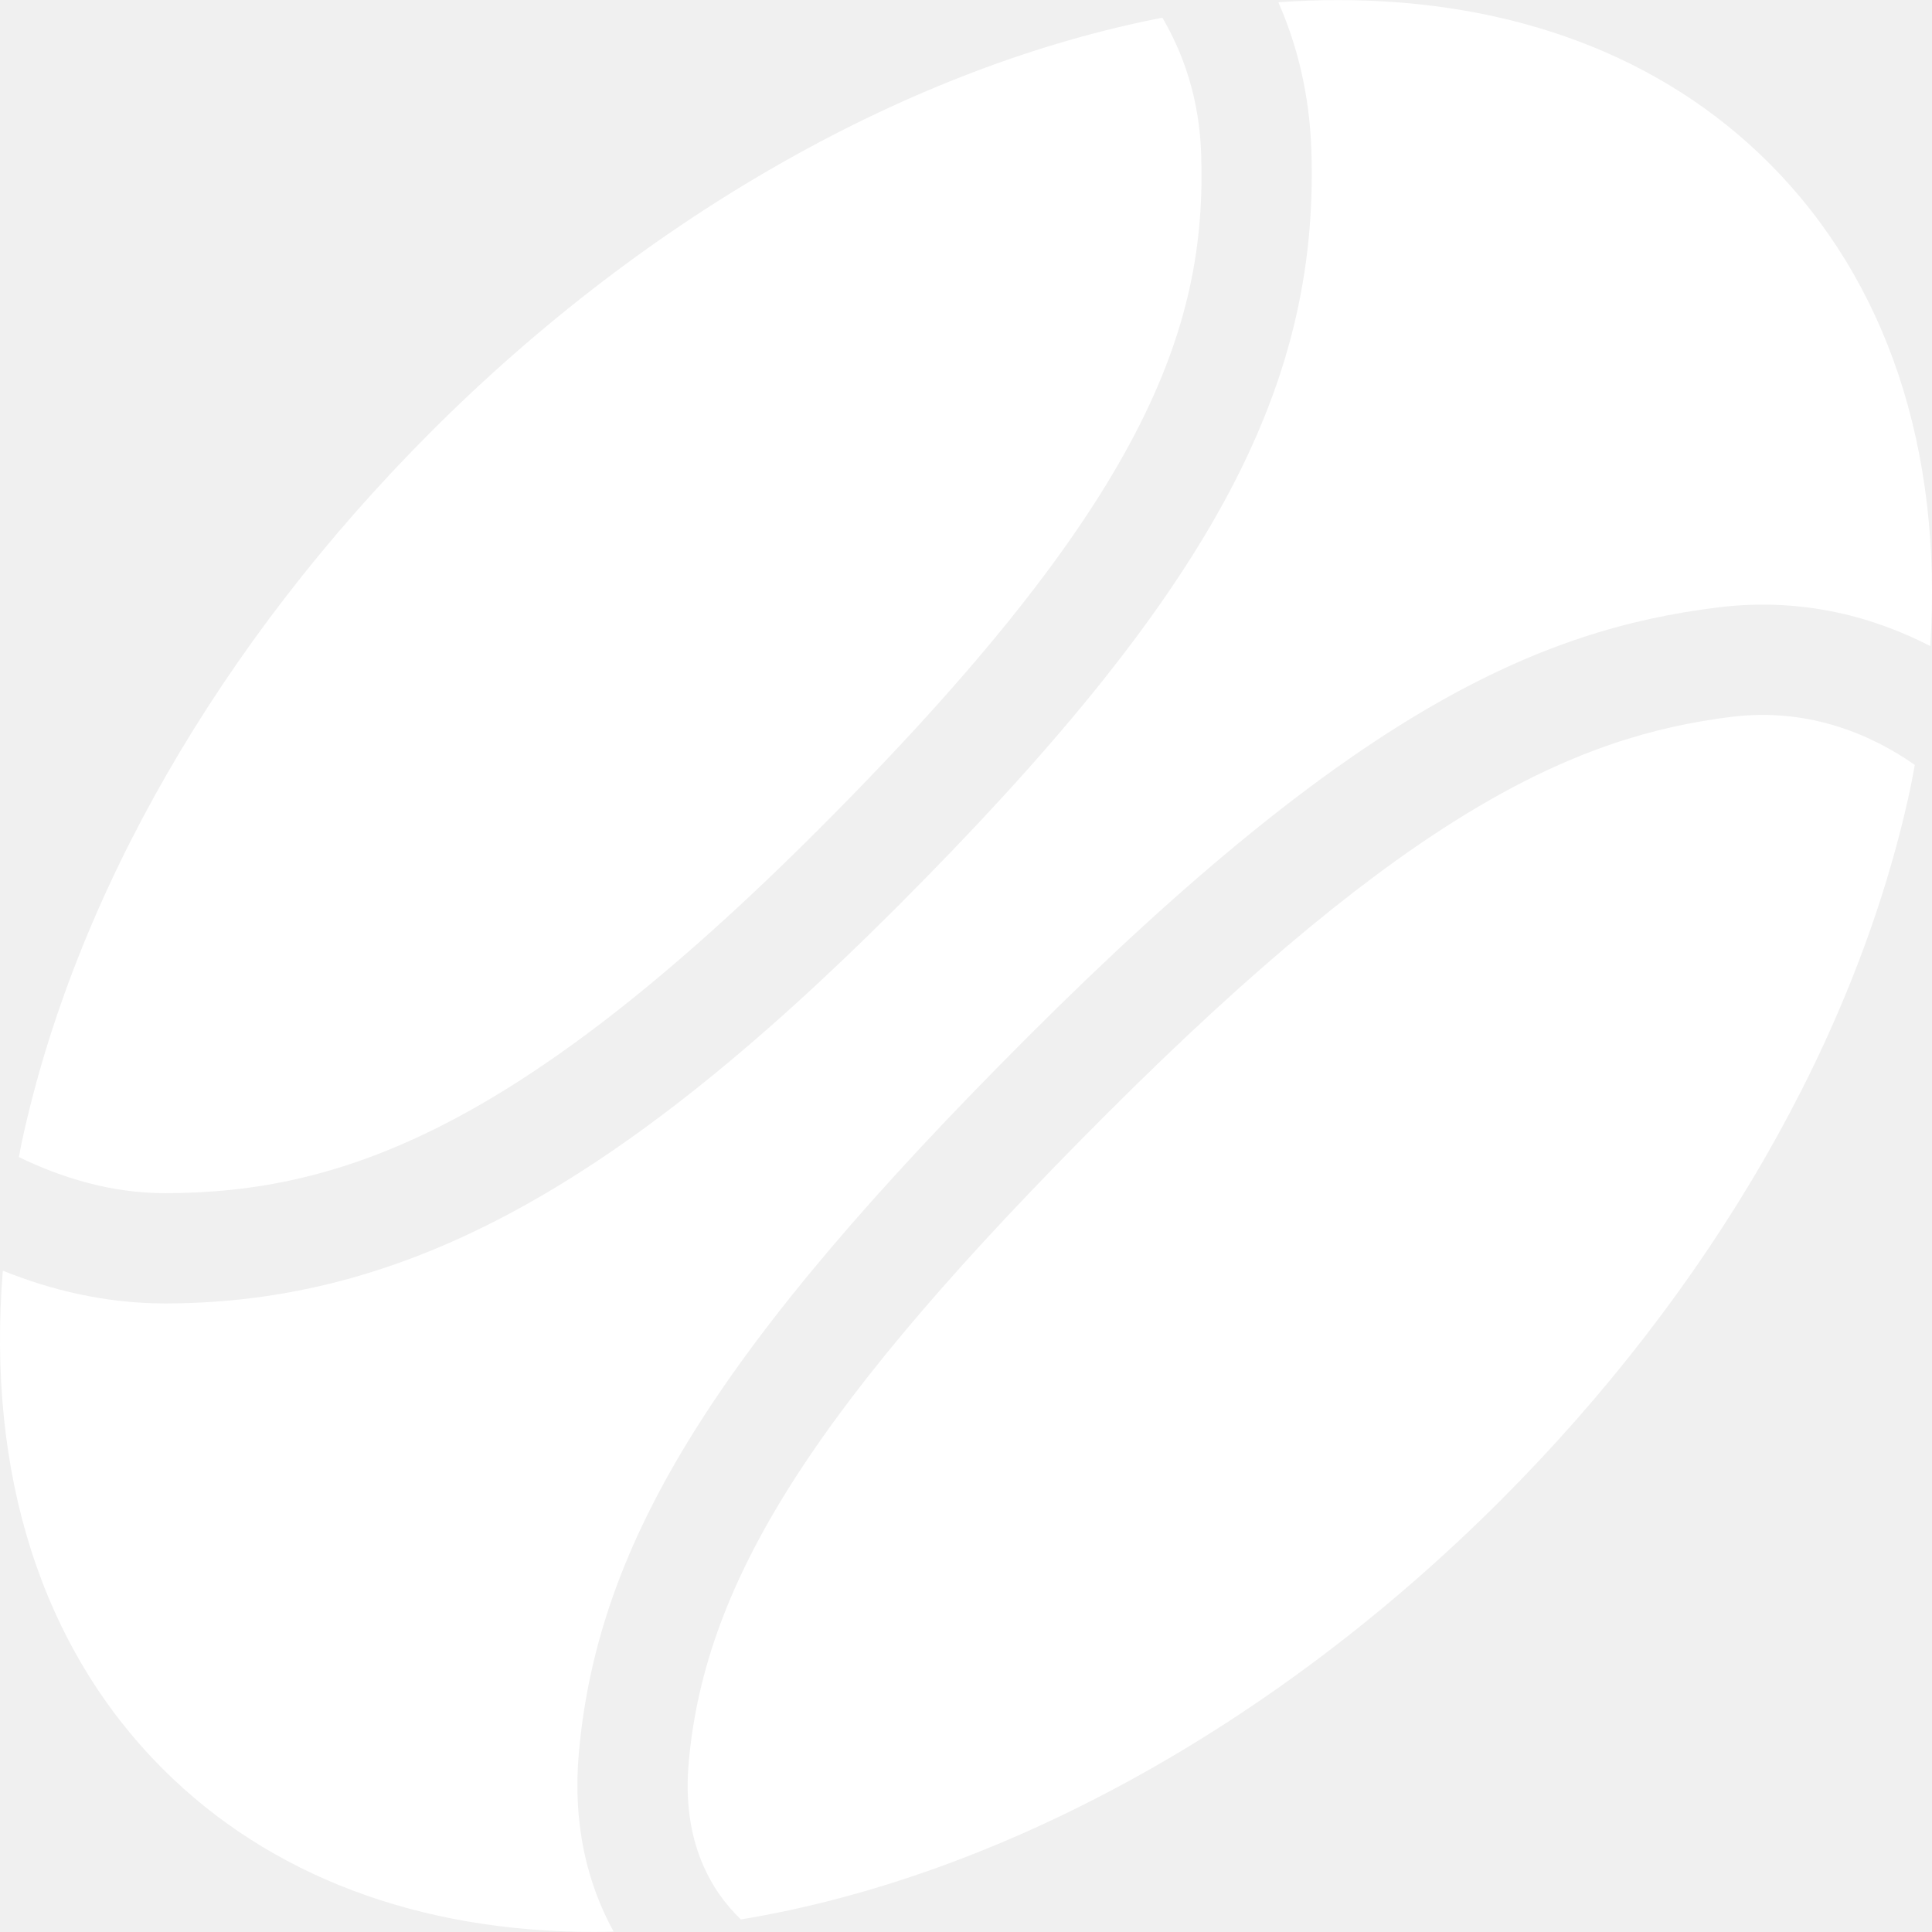
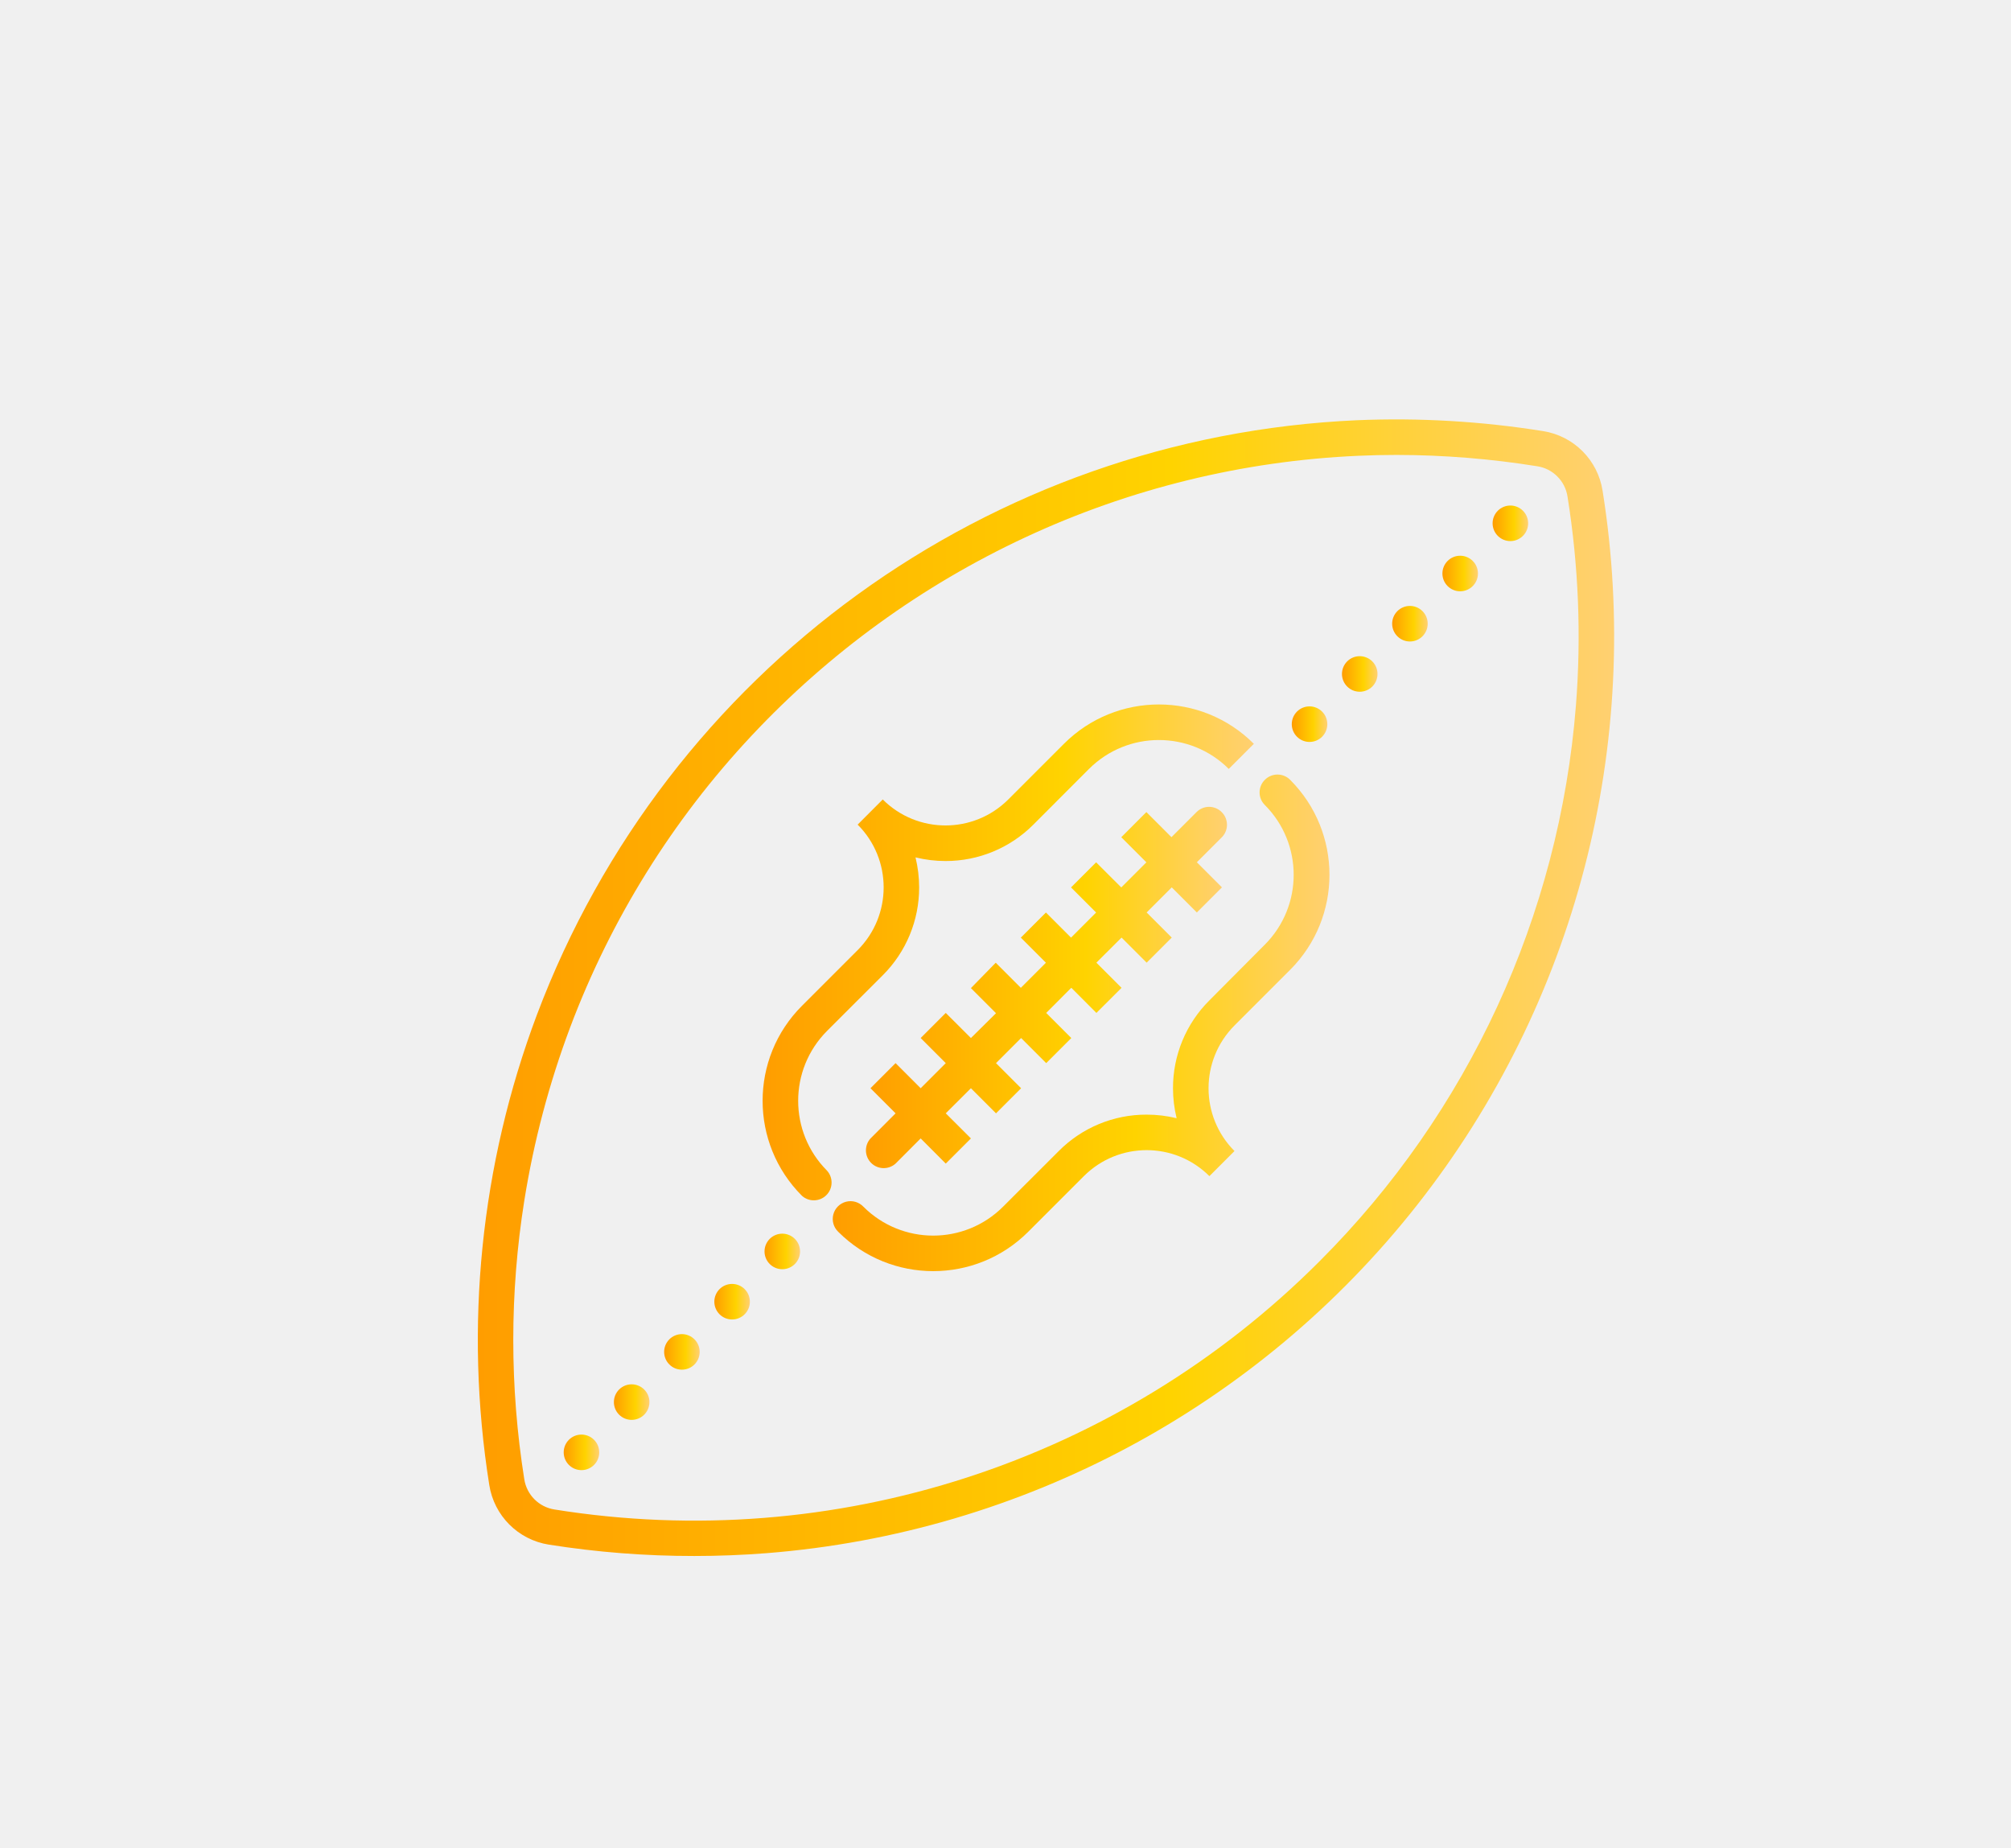
- <svg xmlns="http://www.w3.org/2000/svg" version="1.1" id="Capa_1" x="0px" y="0px" viewBox="0 0 175.212 175.212" style="enable-background:new 0 0 175.212 175.212;fill: #fff;" xml:space="preserve">
-   <path d="M55.649,175.173c-0.602,0.014-1.204,0.03-1.802,0.03c-15.898,0-29.41-5.108-39.075-14.773  C3.757,149.415-1.227,133.633,0.256,115.237c4.355,1.757,9.316,2.972,14.714,2.972c0.027,0,0.056,0,0.083,0  c21.6-0.05,40.793-10.454,66.249-35.909c28.16-28.161,38.358-46.775,37.625-68.681c-0.173-5.174-1.327-9.621-2.994-13.415  c1.819-0.127,3.625-0.196,5.413-0.196c15.898,0,29.41,5.108,39.075,14.773c10.74,10.74,15.766,26.003,14.636,43.81  c-4.903-2.525-11.433-4.472-19.246-3.507c-16.2,2.004-33.042,9.392-62.584,38.933c-27.979,27.979-39.018,45.584-40.729,64.953  C51.91,165.619,53.338,170.983,55.649,175.173z M14.971,108.209c0.02,0,0.039,0,0.059,0c15.775-0.037,31.879-5.659,59.201-32.98  c29.613-29.613,35.233-45.401,34.702-61.275c-0.168-5.005-1.607-9.09-3.515-12.349C82.753,6.009,58.9,19.347,39.119,39.128  C19.936,58.31,6.73,81.271,1.933,103.779c-0.083,0.389-0.141,0.769-0.219,1.156C5.557,106.802,10.073,108.209,14.971,108.209z   M157.037,65.01c-14.152,1.75-29.216,8.556-56.74,36.08c-26.106,26.105-36.361,42.032-37.839,58.762  c-0.639,7.239,2.068,11.665,4.732,14.219c23.425-3.86,48.348-17.452,68.884-37.987c19.182-19.182,32.388-42.143,37.186-64.651  c0.148-0.694,0.26-1.375,0.39-2.063C170.124,66.893,164.362,64.103,157.037,65.01z" />
-   <g>
- </g>
-   <g>
- </g>
-   <g>
- </g>
-   <g>
- </g>
-   <g>
- </g>
-   <g>
- </g>
-   <g>
- </g>
-   <g>
- </g>
-   <g>
- </g>
-   <g>
- </g>
-   <g>
- </g>
-   <g>
- </g>
-   <g>
- </g>
-   <g>
- </g>
-   <g>
- </g>
+ <svg xmlns="http://www.w3.org/2000/svg" xmlns:xlink="http://www.w3.org/1999/xlink" id="Layer_1" data-name="Layer 1" viewBox="0 0 354.18 325.41">
+   <defs>
+     <style>.cls-1{fill:url(#linear-gradient);}.cls-2{fill:url(#linear-gradient-2);}.cls-3{fill:url(#linear-gradient-3);}.cls-4{fill:url(#linear-gradient-4);}.cls-5{fill:url(#linear-gradient-5);}.cls-6{fill:url(#linear-gradient-6);}.cls-7{fill:url(#linear-gradient-7);}.cls-8{fill:url(#linear-gradient-8);}.cls-9{fill:url(#linear-gradient-9);}.cls-10{fill:url(#linear-gradient-10);}.cls-11{fill:url(#linear-gradient-11);}.cls-12{fill:url(#linear-gradient-12);}.cls-13{fill:url(#linear-gradient-13);}.cls-14{fill:url(#linear-gradient-14);}</style>
+     <linearGradient id="linear-gradient" x1="84.14" y1="173.94" x2="284.29" y2="173.94" gradientUnits="userSpaceOnUse">
+       <stop offset="0" stop-color="#ff9d00" />
+       <stop offset="0.61" stop-color="#ffd300" />
+       <stop offset="1" stop-color="#ffd071" />
+     </linearGradient>
+     <linearGradient id="linear-gradient-2" x1="134.31" y1="167.77" x2="220.83" y2="167.77" xlink:href="#linear-gradient" />
+     <linearGradient id="linear-gradient-3" x1="146.67" y1="180.13" x2="234.1" y2="180.13" xlink:href="#linear-gradient" />
+     <linearGradient id="linear-gradient-4" x1="152.34" y1="173.95" x2="216.08" y2="173.95" xlink:href="#linear-gradient" />
+     <linearGradient id="linear-gradient-5" x1="134.66" y1="220.37" x2="140.91" y2="220.37" xlink:href="#linear-gradient" />
+     <linearGradient id="linear-gradient-6" x1="125.81" y1="229.22" x2="132.07" y2="229.22" xlink:href="#linear-gradient" />
+     <linearGradient id="linear-gradient-7" x1="116.97" y1="238.06" x2="123.22" y2="238.06" xlink:href="#linear-gradient" />
+     <linearGradient id="linear-gradient-8" x1="108.13" y1="246.9" x2="114.38" y2="246.9" xlink:href="#linear-gradient" />
+     <linearGradient id="linear-gradient-9" x1="99.28" y1="255.75" x2="105.54" y2="255.75" xlink:href="#linear-gradient" />
+     <linearGradient id="linear-gradient-10" x1="262.88" y1="92.15" x2="269.14" y2="92.15" xlink:href="#linear-gradient" />
+     <linearGradient id="linear-gradient-11" x1="254.04" y1="100.99" x2="260.29" y2="100.99" xlink:href="#linear-gradient" />
+     <linearGradient id="linear-gradient-12" x1="245.2" y1="109.83" x2="251.45" y2="109.83" xlink:href="#linear-gradient" />
+     <linearGradient id="linear-gradient-13" x1="236.35" y1="118.68" x2="242.61" y2="118.68" xlink:href="#linear-gradient" />
+     <linearGradient id="linear-gradient-14" x1="227.51" y1="127.52" x2="233.76" y2="127.52" xlink:href="#linear-gradient" />
+   </defs>
+   <path class="cls-1" d="M282.25,86.42a12.59,12.59,0,0,0-10.51-10.51A163.77,163.77,0,0,0,239,74,162,162,0,0,0,94.56,178.7a162.74,162.74,0,0,0-8.39,82.78A12.6,12.6,0,0,0,96.67,272a162.9,162.9,0,0,0,25.62,2q6.39,0,12.75-.5A162,162,0,0,0,282.25,86.42Zm-4.7,37.87a155.61,155.61,0,0,1-45.17,97.83h0A155.56,155.56,0,0,1,97.65,265.81a6.38,6.38,0,0,1-5.31-5.31,156,156,0,0,1,0-49.08,157.57,157.57,0,0,1,8.08-30.52,155,155,0,0,1,31.92-51.32,156.84,156.84,0,0,1,48.2-34.94,154.94,154.94,0,0,1,58.71-14.38q3.36-.15,6.74-.15a157.5,157.5,0,0,1,24.78,2,6.37,6.37,0,0,1,5.3,5.32A155.53,155.53,0,0,1,277.55,124.29Z" />
+   <path class="cls-2" d="M145.66,181.54l9.81-9.8a21.77,21.77,0,0,0,6.41-15.48,22.12,22.12,0,0,0-.64-5.28,22.12,22.12,0,0,0,5.28.64A21.77,21.77,0,0,0,182,145.21l9.8-9.81a17.43,17.43,0,0,1,24.61,0l4.42-4.42a23.65,23.65,0,0,0-33.45,0l-9.8,9.8a15.64,15.64,0,0,1-22.11,0l-4.42,4.43a15.62,15.62,0,0,1,0,22.1l-9.81,9.81a23.65,23.65,0,0,0,0,33.45,3.13,3.13,0,0,0,4.42-4.42A17.43,17.43,0,0,1,145.66,181.54Z" />
+   <path class="cls-3" d="M222.76,137.33a3.11,3.11,0,0,0,0,4.42,17.42,17.42,0,0,1,0,24.6L213,176.16a21.75,21.75,0,0,0-6.41,15.47,22,22,0,0,0,.64,5.28,22.12,22.12,0,0,0-5.28-.63,21.71,21.71,0,0,0-15.48,6.41l-9.81,9.8a17.4,17.4,0,0,1-24.6,0,3.13,3.13,0,1,0-4.42,4.43,23.66,23.66,0,0,0,33.44,0l9.81-9.81a15.64,15.64,0,0,1,22.11,0l4.42-4.42a15.66,15.66,0,0,1,0-22.11l9.81-9.81a23.66,23.66,0,0,0,0-33.44A3.13,3.13,0,0,0,222.76,137.33Z" />
+   <path class="cls-4" d="M215.16,143a3.11,3.11,0,0,0-4.42,0l-4.42,4.42L201.9,143l-4.42,4.43,4.42,4.42-4.42,4.42-4.43-4.42-4.42,4.42,4.42,4.42-4.42,4.42-4.42-4.42-4.42,4.42,4.42,4.42-4.42,4.42-4.42-4.42L171,174l4.42,4.42L171,182.79l-4.43-4.42-4.42,4.42,4.42,4.42-4.42,4.42-4.42-4.42-4.42,4.42,4.42,4.42-4.42,4.43a3.13,3.13,0,0,0,4.42,4.42l4.42-4.43,4.42,4.43,4.43-4.43-4.43-4.42,4.43-4.42,4.42,4.42,4.42-4.42-4.42-4.42,4.42-4.42,4.42,4.42,4.42-4.42-4.42-4.42,4.42-4.43,4.42,4.43,4.43-4.42-4.43-4.43,4.43-4.42,4.42,4.42,4.42-4.42-4.42-4.42,4.42-4.42,4.42,4.42,4.42-4.42-4.42-4.42,4.42-4.42A3.13,3.13,0,0,0,215.16,143Z" />
+   <circle class="cls-5" cx="137.78" cy="220.37" r="3.13" />
+   <path class="cls-6" d="M128.94,226.09a3.13,3.13,0,1,0,3.13,3.13A3.13,3.13,0,0,0,128.94,226.09Z" />
+   <circle class="cls-7" cx="120.1" cy="238.06" r="3.13" />
+   <circle class="cls-8" cx="111.25" cy="246.9" r="3.13" />
+   <circle class="cls-9" cx="102.41" cy="255.75" r="3.13" />
+   <circle class="cls-10" cx="266.01" cy="92.15" r="3.13" />
+   <circle class="cls-11" cx="257.17" cy="100.99" r="3.13" />
+   <circle class="cls-12" cx="248.32" cy="109.83" r="3.13" />
+   <circle class="cls-13" cx="239.48" cy="118.68" r="3.13" />
+   <path class="cls-14" d="M230.64,130.65a3.13,3.13,0,1,0-3.13-3.13A3.13,3.13,0,0,0,230.64,130.65Z" />
</svg>
